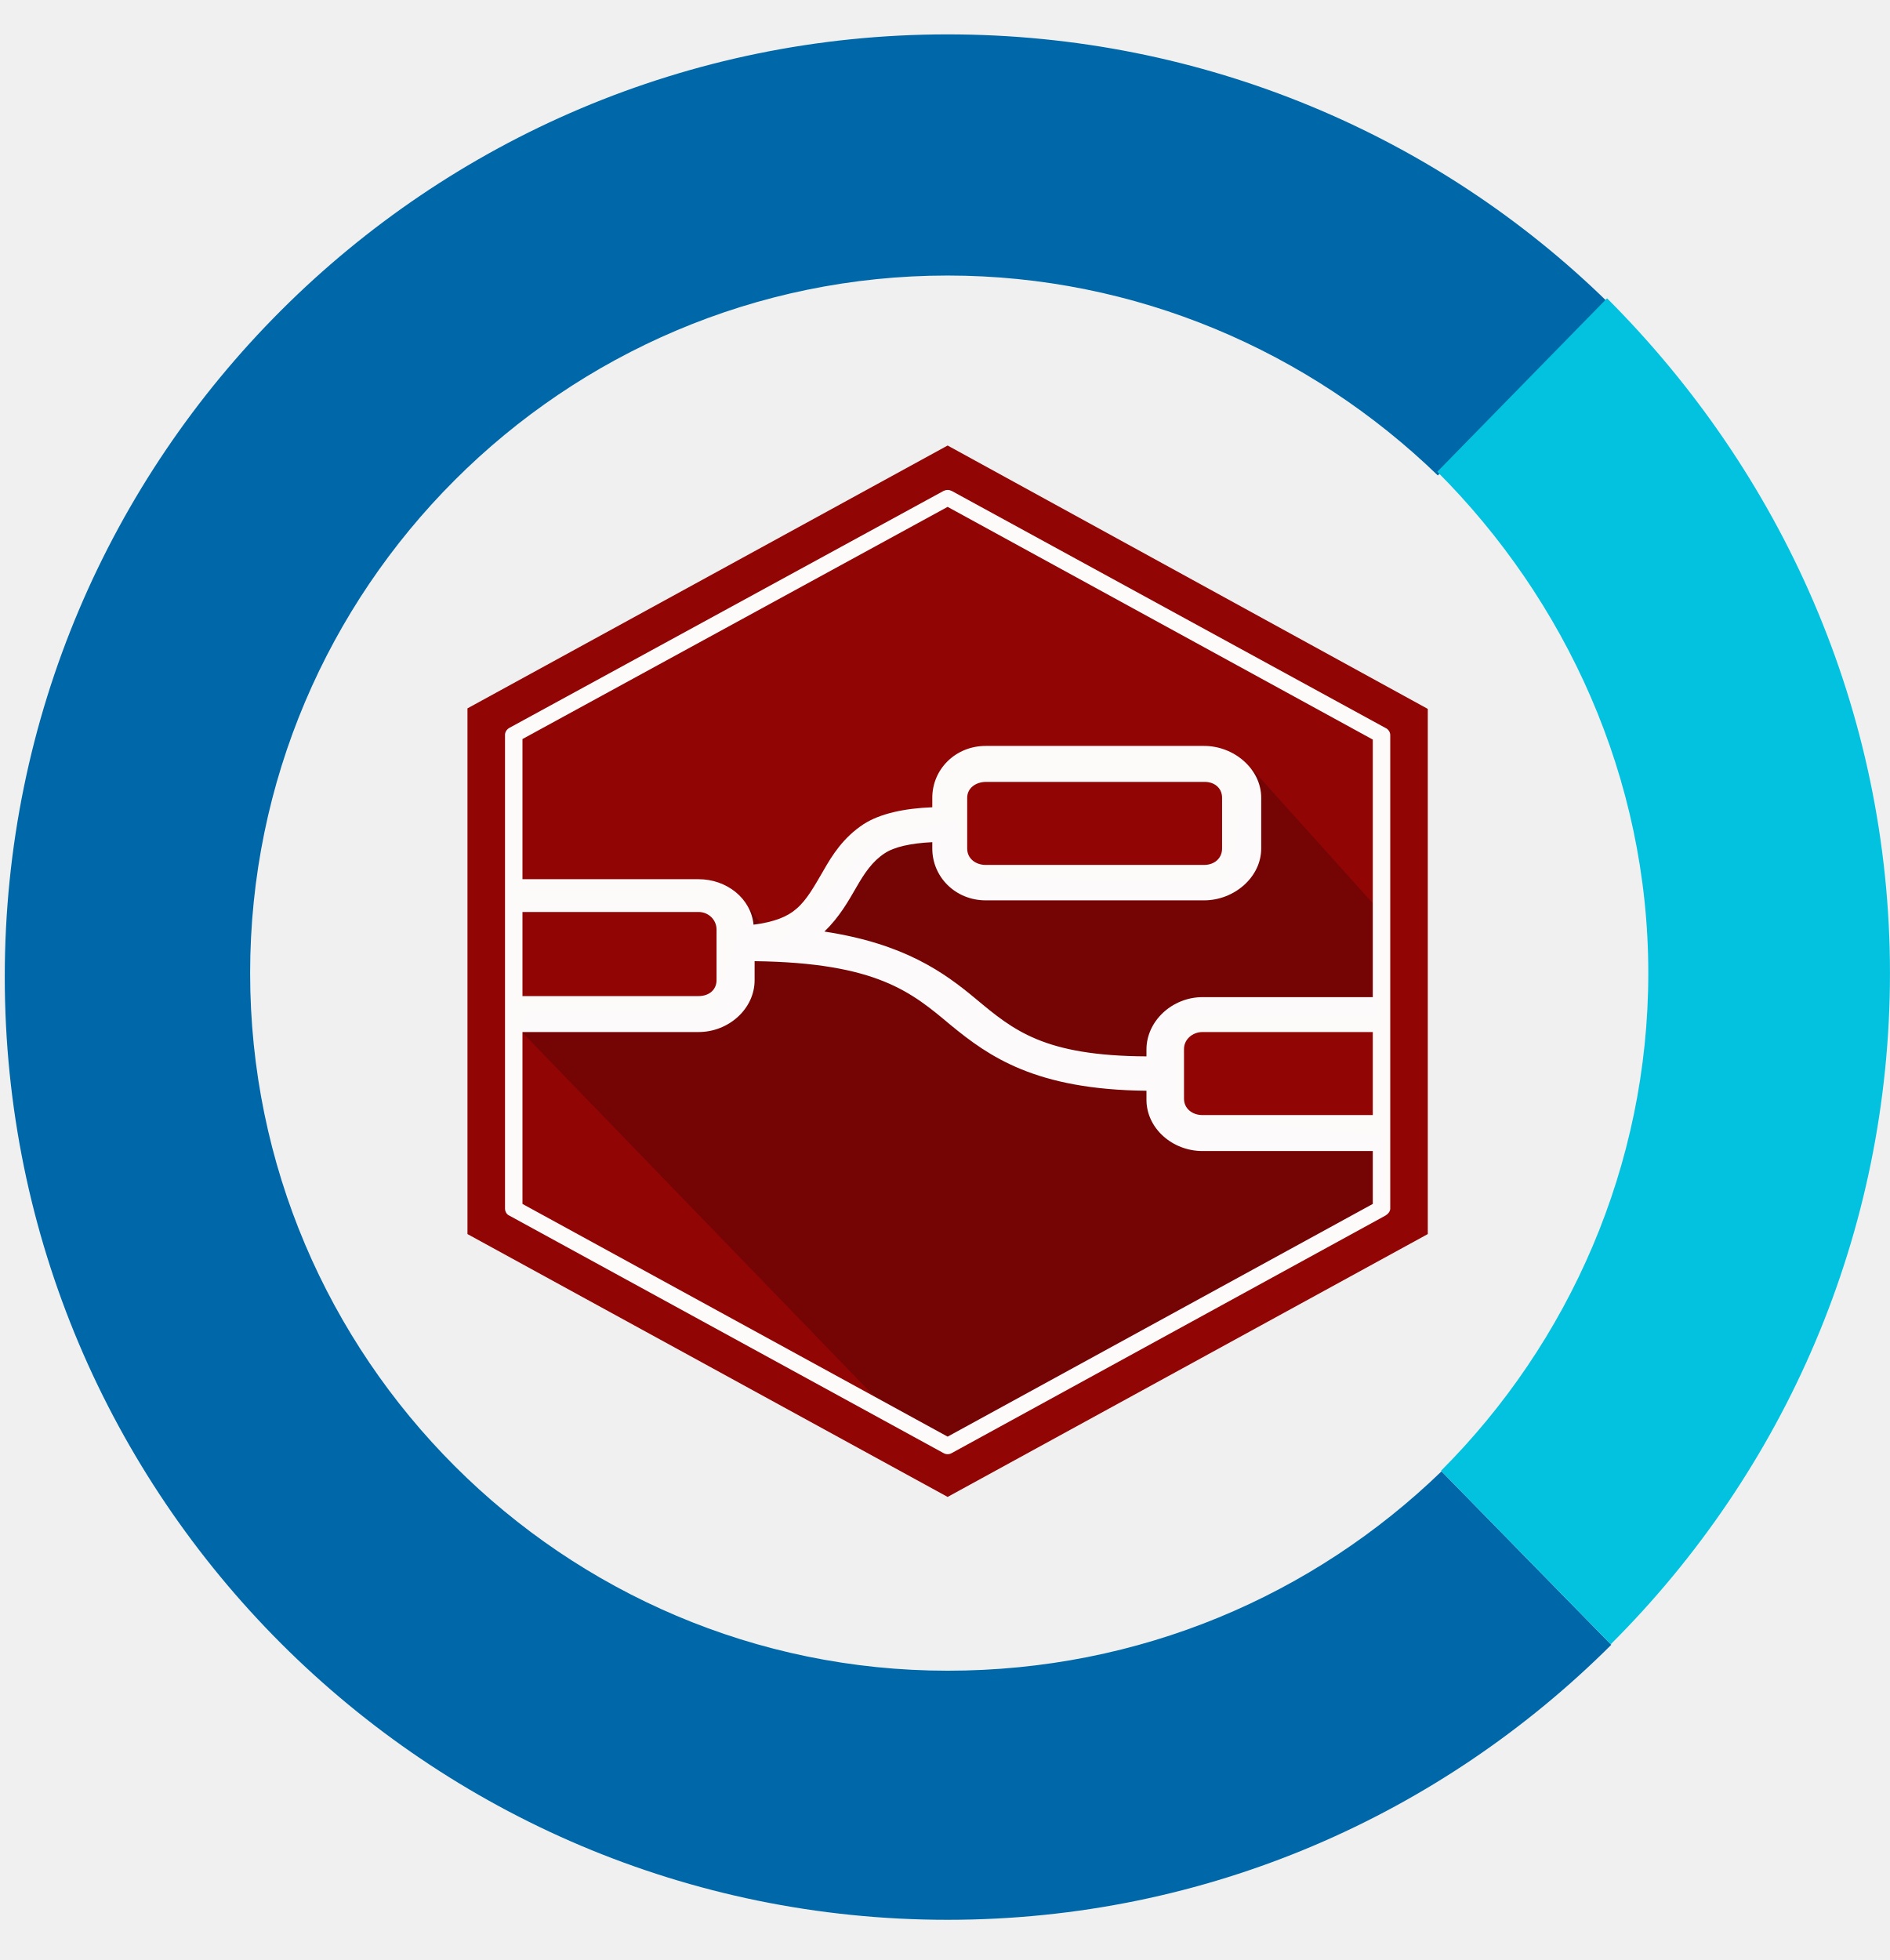
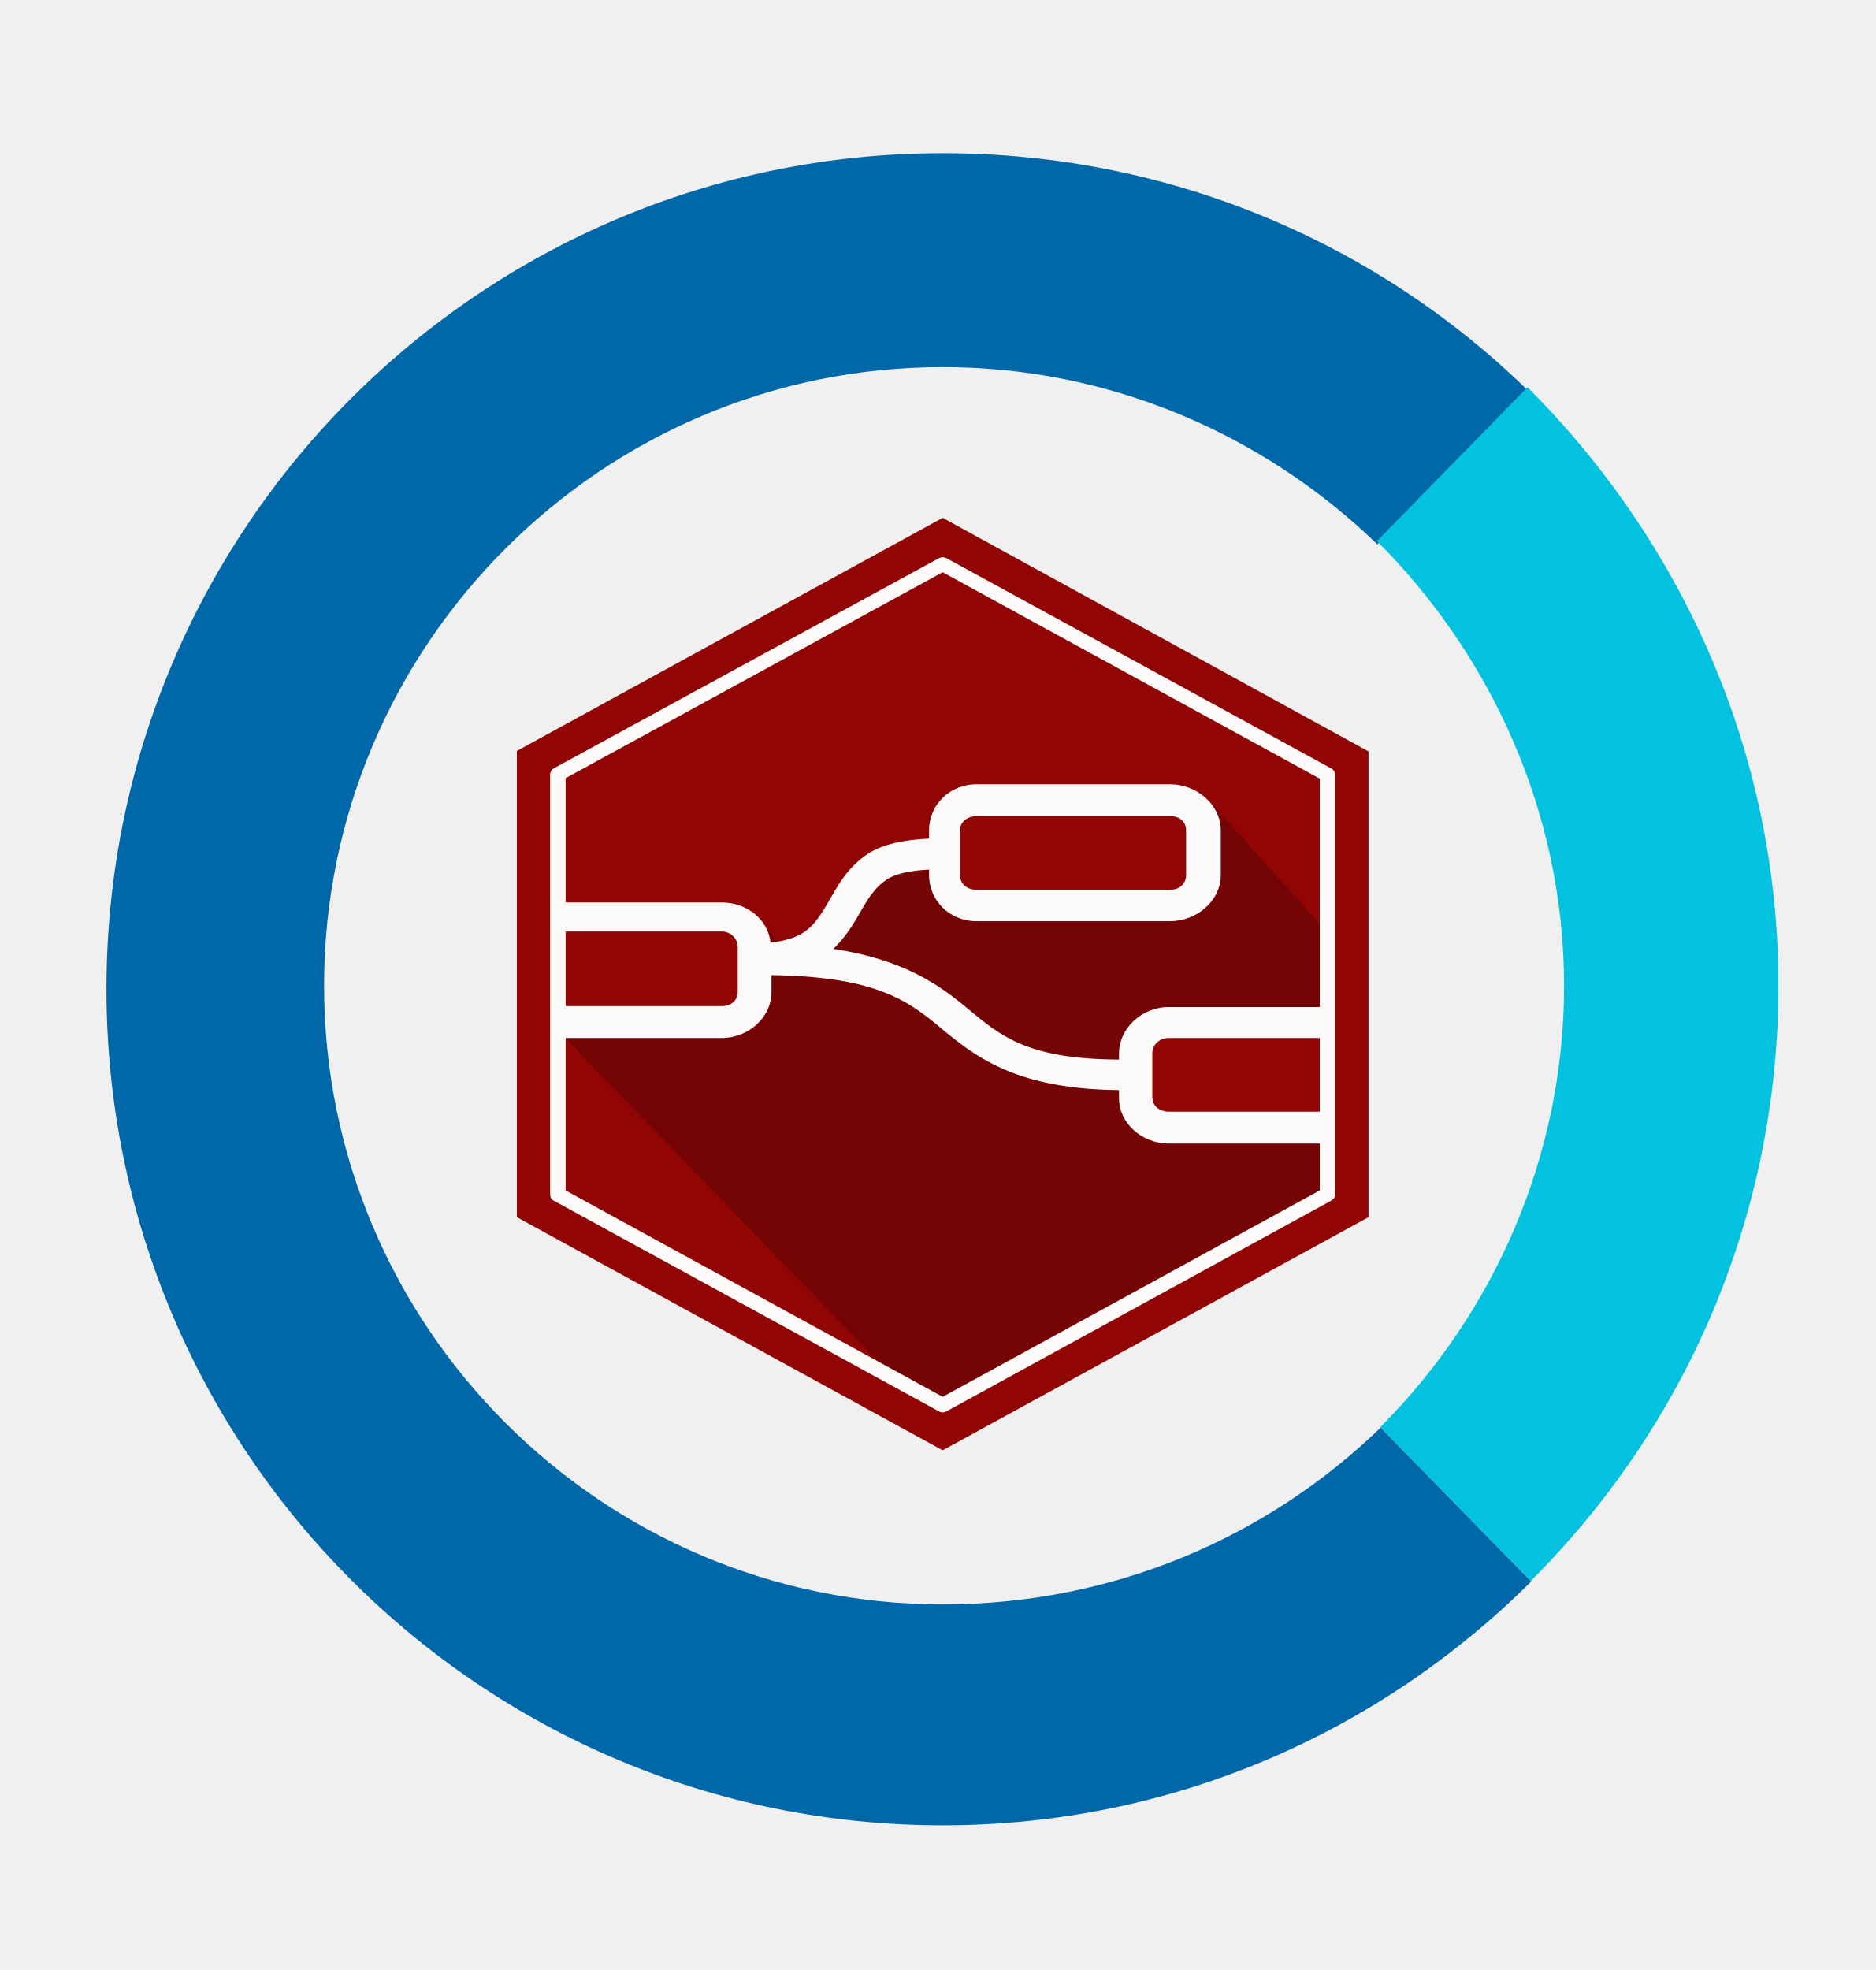
- <svg xmlns="http://www.w3.org/2000/svg" version="1.1" id="Layer_1" x="0px" y="0px" viewBox="0 0 357.4 370.6" style="enable-background:new 0 0 357.4 370.6;" xml:space="preserve">
-   <style type="text/css">
+ <svg xmlns="http://www.w3.org/2000/svg" height="420" width="400" xml:space="preserve" viewBox="0 0 400 420" y="0px" x="0px" id="Layer_1" version="1.1">
+   <defs id="defs21" />
+   <style id="style2" type="text/css">
	.st0{fill:#0068A8;}
	.st1{fill:#03C2E0;}
	.st2{opacity:0.98;fill:#8F0000;enable-background:new    ;}
	.st3{fill-rule:evenodd;clip-rule:evenodd;fill-opacity:0.199;}
	.st4{opacity:0.98;fill:#FFFFFF;enable-background:new    ;}
</style>
-   <path class="st0" d="M179.2,315.9c-72.7,0-131.9-59.2-131.9-131.9S106.5,52.1,179.2,52.1c35.6,0,68.4,14.3,92.7,37.8L304,57.1  C271.9,25.7,227.7,6.5,179.2,6.5C80.8,6.5,0.9,86.3,0.9,184.7S80.8,363,179.2,363c49.2,0,93.4-20,125.5-52l-32.1-32.8  C248.3,301.7,215.5,315.9,179.2,315.9L179.2,315.9z" />
-   <path class="st1" d="M357.4,184c0-49.9-20.7-94.8-53.5-127.6l-32.1,32.8c24.2,24.2,39.9,57.8,39.9,94.8c0,36.4-15,69.9-39.2,94.1  l32.1,32.8C337.5,278.1,357.4,233.2,357.4,184L357.4,184z" />
-   <g transform="translate(0 -405.36)">
-     <g transform="translate(.000014172 .000022107)">
-       <path class="st2" d="M179.2,489.6l90.8,49.8v99.3l-90.8,49.7l-90.8-49.7l0-99.4L179.2,489.6z" />
-       <path class="st3" d="M178.7,678.3l-9.1-4.5l-71.1-73.5l1.3-3.8h35l6.4-20.1l5.6,7.6l18.8-20l15.5-4l0.7,10.3l10.9,1.1l10.9,0.2    l28.3,0.7l4.8-21.6l24.2,26.9l-0.7,20l-37.3,0l-0.6,18.6l39,3.9l0.5,13.1L178.7,678.3z" />
-       <path class="st4" d="M95.5,600.7v33.2c0,0.5,0.3,1.1,0.8,1.3l82.1,44.9c0.5,0.3,1.1,0.3,1.6,0l82-44.9c0.5-0.3,0.9-0.8,0.9-1.3    v-10.9v-6.8v-15.5v-6.8v-49.6c0-0.5-0.4-1.1-0.9-1.3l-82-44.8c-0.2-0.1-0.5-0.2-0.8-0.2c-0.3,0-0.6,0.1-0.8,0.2l-82.1,44.8    c-0.5,0.3-0.8,0.8-0.8,1.3v27.2v6.4v16V600.7z M179.2,501.2l80.4,44v48.7h-32.2c-5.7,0-10.6,4.5-10.6,9.9v1.3    c-19.4-0.1-25.1-4.9-32.3-10.9c-6-5-13.5-10.4-28.6-12.7c2.8-2.7,4.5-5.7,6-8.3c1.6-2.8,3.1-5,5.4-6.5c1.8-1.2,4.9-1.9,9-2.1v1.2    c0,5.4,4.4,9.8,10.1,9.8h41.3c5.7,0,10.8-4.4,10.8-9.8v-9.6c0-5.4-5.1-9.8-10.8-9.8l-41.3,0c-5.7,0-10.1,4.4-10.1,9.8v1.8    c-5.3,0.2-9.9,1.2-13,3.2c-3.8,2.5-5.9,5.8-7.6,8.8c-1.7,2.9-3.1,5.5-5.1,7.2c-1.7,1.5-4.2,2.5-8.1,3c-0.5-5-5.1-8.6-10.4-8.6    H98.8v-26.5L179.2,501.2z M186.5,553.2h41.3c1.9,0,3.3,1.2,3.3,3v9.6c0,1.8-1.4,3.1-3.4,3.1h-41.3c-1.9,0-3.5-1.2-3.5-3.1v-9.6    C182.9,554.4,184.5,553.2,186.5,553.2L186.5,553.2z M98.8,577.8h33.3c1.9,0,3.4,1.5,3.4,3.3v9.6c0,1.8-1.4,3-3.4,3H98.8    L98.8,577.8z M142.7,587.1c23.2,0.3,29.7,5.9,37.1,12.1c7.2,5.9,16,12.2,37,12.4v1.7c0,5.4,4.9,9.7,10.6,9.7h32.2V633l-80.4,44    l-80.4-44v-32.5h33.3c5.7,0,10.6-4.4,10.6-9.8L142.7,587.1z M227.4,600.5h32.2v15.7h-32.2c-1.9,0-3.5-1.2-3.5-3.1v-9.4    C223.9,601.9,225.5,600.5,227.4,600.5L227.4,600.5z" />
+   <path id="path4" d="m 201,342.06 c -72.7,0 -131.9,-59.2 -131.9,-131.9 0,-72.7 59.2,-131.9 131.9,-131.9 35.6,0 68.4,14.3 92.7,37.8 l 32.1,-32.8 C 293.7,51.86 249.5,32.66 201,32.66 c -98.4,0 -178.3,79.8 -178.3,178.2 0,98.4 79.9,178.3 178.3,178.3 49.2,0 93.4,-20 125.5,-52 l -32.1,-32.8 c -24.3,23.5 -57.1,37.7 -93.4,37.7 z" class="st0" />
+   <path id="path6" d="m 379.2,210.16 c 0,-49.9 -20.7,-94.8 -53.5,-127.6 l -32.1,32.8 c 24.2,24.2 39.9,57.8 39.9,94.8 0,36.4 -15,69.9 -39.2,94.1 l 32.1,32.8 c 32.9,-32.8 52.8,-77.7 52.8,-126.9 z" class="st1" />
+   <g id="g16" transform="translate(21.8,-379.2)">
+     <g id="g14" transform="translate(1.4172e-5,2.2107e-5)">
+       <path id="path8" d="m 179.2,489.6 90.8,49.8 v 99.3 l -90.8,49.7 -90.8,-49.7 v -99.4 z" class="st2" />
+       <path id="path10" d="m 178.7,678.3 -9.1,-4.5 -71.1,-73.5 1.3,-3.8 h 35 l 6.4,-20.1 5.6,7.6 18.8,-20 15.5,-4 0.7,10.3 10.9,1.1 10.9,0.2 28.3,0.7 4.8,-21.6 24.2,26.9 -0.7,20 h -37.3 l -0.6,18.6 39,3.9 0.5,13.1 z" class="st3" />
+       <path id="path12" d="m 95.5,600.7 v 33.2 c 0,0.5 0.3,1.1 0.8,1.3 l 82.1,44.9 c 0.5,0.3 1.1,0.3 1.6,0 l 82,-44.9 c 0.5,-0.3 0.9,-0.8 0.9,-1.3 v -10.9 -6.8 -15.5 -6.8 -49.6 c 0,-0.5 -0.4,-1.1 -0.9,-1.3 l -82,-44.8 c -0.2,-0.1 -0.5,-0.2 -0.8,-0.2 -0.3,0 -0.6,0.1 -0.8,0.2 L 96.3,543 c -0.5,0.3 -0.8,0.8 -0.8,1.3 v 27.2 6.4 16 z m 83.7,-99.5 80.4,44 v 48.7 h -32.2 c -5.7,0 -10.6,4.5 -10.6,9.9 v 1.3 c -19.4,-0.1 -25.1,-4.9 -32.3,-10.9 -6,-5 -13.5,-10.4 -28.6,-12.7 2.8,-2.7 4.5,-5.7 6,-8.3 1.6,-2.8 3.1,-5 5.4,-6.5 1.8,-1.2 4.9,-1.9 9,-2.1 v 1.2 c 0,5.4 4.4,9.8 10.1,9.8 h 41.3 c 5.7,0 10.8,-4.4 10.8,-9.8 v -9.6 c 0,-5.4 -5.1,-9.8 -10.8,-9.8 h -41.3 c -5.7,0 -10.1,4.4 -10.1,9.8 v 1.8 c -5.3,0.2 -9.9,1.2 -13,3.2 -3.8,2.5 -5.9,5.8 -7.6,8.8 -1.7,2.9 -3.1,5.5 -5.1,7.2 -1.7,1.5 -4.2,2.5 -8.1,3 -0.5,-5 -5.1,-8.6 -10.4,-8.6 H 98.8 v -26.5 z m 7.3,52 h 41.3 c 1.9,0 3.3,1.2 3.3,3 v 9.6 c 0,1.8 -1.4,3.1 -3.4,3.1 h -41.3 c -1.9,0 -3.5,-1.2 -3.5,-3.1 v -9.6 c 0,-1.8 1.6,-3 3.6,-3 z m -87.7,24.6 h 33.3 c 1.9,0 3.4,1.5 3.4,3.3 v 9.6 c 0,1.8 -1.4,3 -3.4,3 H 98.8 Z m 43.9,9.3 c 23.2,0.3 29.7,5.9 37.1,12.1 7.2,5.9 16,12.2 37,12.4 v 1.7 c 0,5.4 4.9,9.7 10.6,9.7 h 32.2 v 10 l -80.4,44 -80.4,-44 v -32.5 h 33.3 c 5.7,0 10.6,-4.4 10.6,-9.8 z m 84.7,13.4 h 32.2 v 15.7 h -32.2 c -1.9,0 -3.5,-1.2 -3.5,-3.1 v -9.4 c 0,-1.8 1.6,-3.2 3.5,-3.2 z" class="st4" />
    </g>
  </g>
</svg>
